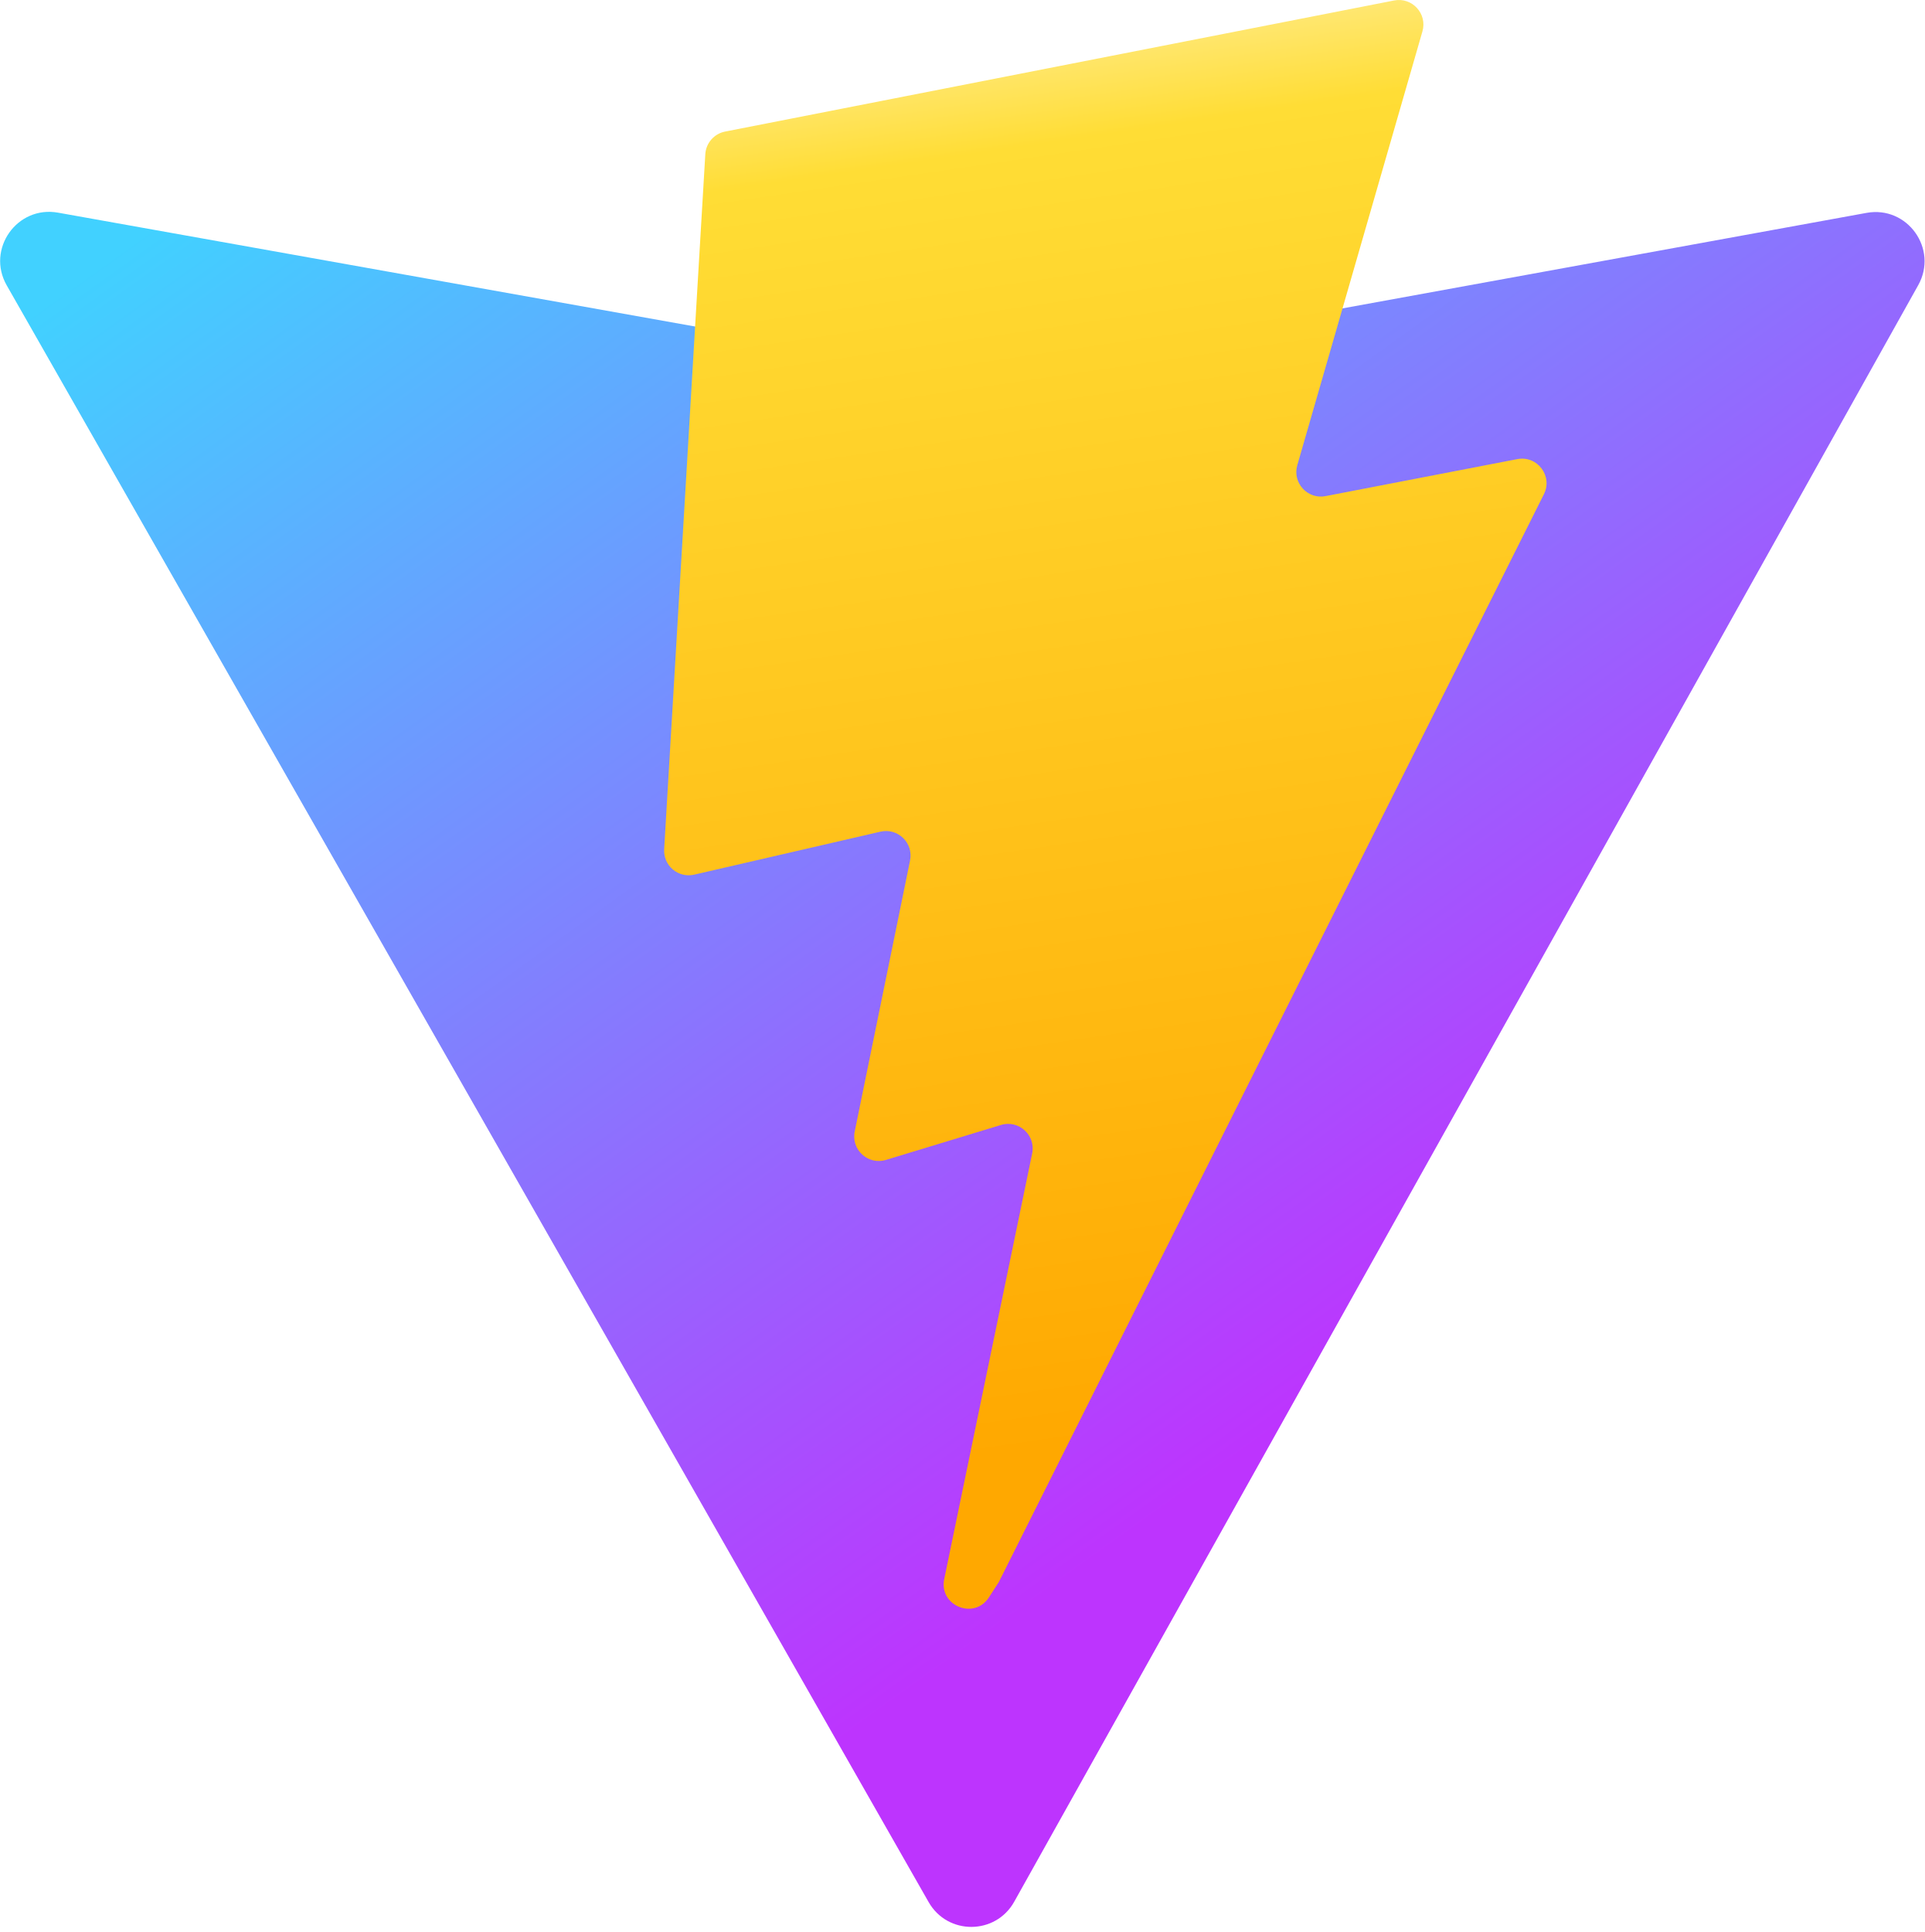
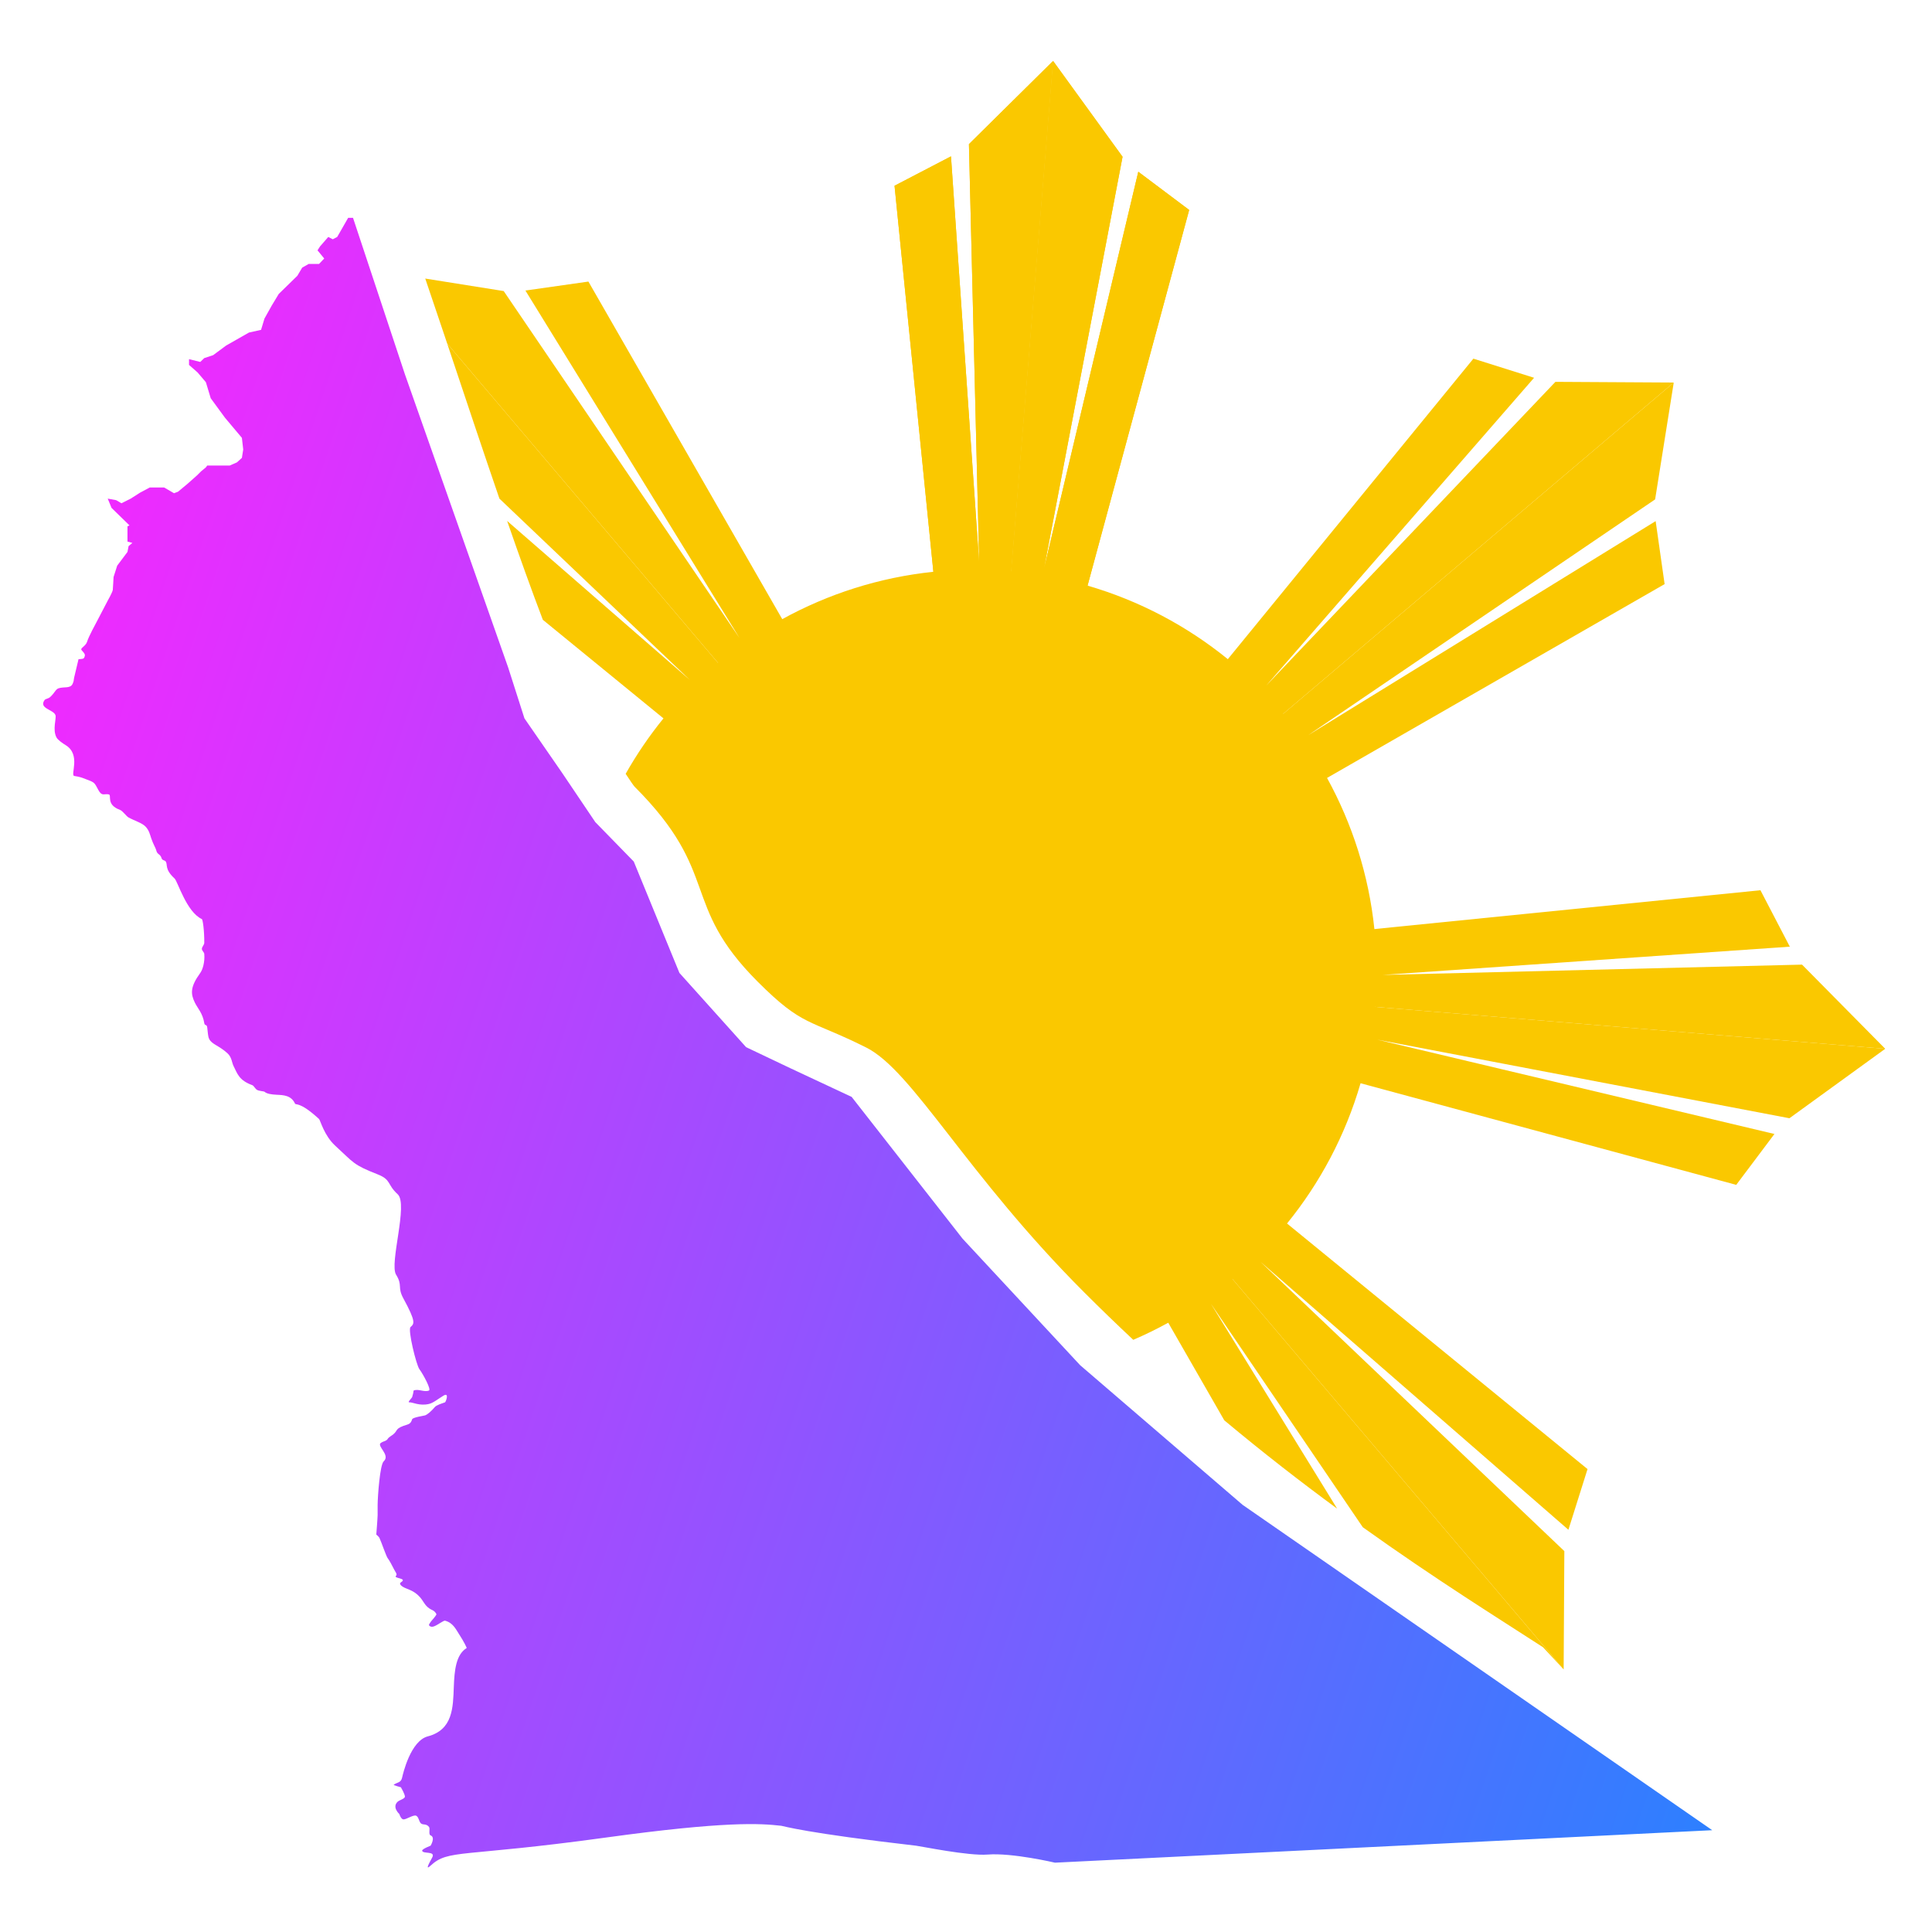
- <svg xmlns="http://www.w3.org/2000/svg" aria-hidden="true" role="img" class="iconify iconify--logos" width="31.88" height="32" preserveAspectRatio="xMidYMid meet" viewBox="0 0 256 257">
+ <svg xmlns="http://www.w3.org/2000/svg" width="100%" height="100%" viewBox="0 0 497 497" version="1.1" xml:space="preserve" style="fill-rule:evenodd;clip-rule:evenodd;stroke-linejoin:round;stroke-miterlimit:2;">
+   <g transform="matrix(1,0,0,1,-1596.822,-1097.351)">
+     <g transform="matrix(1,0,0,1,732.4495,0)">
+       <g transform="matrix(1.584,0,0,1.2375,131.4042,-192.4123)">
+         <rect x="462.733" y="1042.233" width="313.171" height="400.859" style="fill:rgb(0,198,255);fill-opacity:0;" />
+       </g>
+       <g transform="matrix(0.313394,0,0,0.313394,821.3437,1174.399)">
+         <g transform="matrix(2.526772,0.207572,-0.207572,2.526772,568.0382,395.5561)">
+           <g transform="matrix(1,0,0,1,-459.114,-436.6974)">
+             <path d="M610.503,190.22L635.455,219.293L621.02,354.338L640.928,223.71L658.359,234.689L632.311,376.066L630.437,372.459L630.437,382.858L610.503,382.858L610.503,190.22Z" style="fill:rgb(250,200,0);" />
+           </g>
+           <g transform="matrix(-1,-0,0,1,761.8913,-436.6974)">
+             <path d="M610.503,190.22L635.455,219.293L621.02,354.338L640.928,223.71L658.359,234.689L632.311,376.066L630.437,372.459L630.437,382.858L610.503,382.858L610.503,190.22Z" style="fill:rgb(250,200,0);" />
+           </g>
+           <g transform="matrix(41328.841,0,0,103399.841,-25231224.711,-19668973.891)">
+             <path d="M610.503,190.22L610.503,190.222L610.503,190.222L610.503,190.22Z" style="fill:rgb(250,200,0);" />
+           </g>
+           <g transform="matrix(1,0,0,1,-459.114,-436.6974)">
+             <path d="M610.503,190.22L635.455,219.293L621.02,354.338L640.928,223.71L658.359,234.689L632.311,376.066L630.437,372.459L630.437,382.858L610.503,382.858L610.503,190.22Z" style="fill:rgb(250,200,0);" />
+           </g>
+           <g transform="matrix(-1,-0,0,1,761.8913,-436.6974)">
+             <path d="M610.503,190.22L635.455,219.293L621.02,354.338L640.928,223.71L658.359,234.689L632.311,376.066L630.437,372.459L630.437,382.858L610.503,382.858L610.503,190.22Z" style="fill:rgb(250,200,0);" />
+           </g>
+           <g transform="matrix(41328.841,0,0,103399.841,-25231224.711,-19668973.891)">
+             <path d="M610.503,190.22L610.503,190.222L610.503,190.222L610.503,190.22Z" style="fill:rgb(250,200,0);" />
+           </g>
+           <g transform="matrix(0,1,-1,0,636.3043,-560.2844)">
+             <path d="M610.503,190.22L635.455,219.293L621.02,354.338L640.928,223.71L658.359,234.689L632.311,376.066L630.437,372.459L630.437,382.858L610.503,382.858L610.503,190.22Z" style="fill:rgb(250,200,0);" />
+           </g>
+           <g transform="matrix(-0,-1,-1,0,636.3043,660.7209)">
+             <path d="M610.503,190.22L635.455,219.293L621.02,354.338L640.928,223.71L658.359,234.689L632.311,376.066L630.437,372.459L630.437,382.858L610.503,382.858L610.503,190.22Z" style="fill:rgb(250,200,0);" />
+           </g>
+           <g transform="matrix(0,41328.841,-103399.841,0,19669173.498,-25231325.882)">
+             <path d="M610.503,190.22L610.503,190.222L610.503,190.222L610.503,190.22Z" style="fill:rgb(250,200,0);" />
+           </g>
+           <g transform="matrix(0.707107,-0.707107,0.707107,0.707107,-624.1891,136.6075)">
+             <path d="M618.703,199.774L635.455,219.293L621.02,354.338L640.928,223.71L658.359,234.689L632.311,376.066L630.437,372.459L630.437,382.858L610.503,382.858L610.503,220.43C610.913,219.403 611.321,218.383 611.725,217.371C614.199,211.175 616.55,205.26 618.703,199.774Z" style="fill:rgb(250,200,0);" />
+           </g>
+           <g transform="matrix(-0.707107,0.707107,0.707107,0.707107,239.1921,-726.7737)">
+             <path d="M644.73,308.659C641.333,299.021 637.241,288.133 632.843,276.763L621.02,354.338L630.073,269.642C624.154,254.493 617.847,238.787 612.035,224.261C611.52,222.974 611.009,221.697 610.503,220.43L610.503,382.858L630.437,382.858L630.437,372.459L632.311,376.066L644.73,308.659Z" style="fill:rgb(250,200,0);" />
+           </g>
+           <g transform="matrix(29223.903,-29223.903,73114.729,73114.729,-31749225.663,3933226.031)">
+             <path d="M610.503,190.222L610.503,190.22C610.503,190.22 610.503,190.22 610.503,190.22L610.503,190.222L610.503,190.222Z" style="fill:rgb(250,200,0);" />
+           </g>
+           <g transform="matrix(0.707107,0.707107,-0.707107,0.707107,62.99944,-725.3595)">
+             <path d="M610.503,190.22L635.455,219.293L621.02,354.338L640.928,223.71L658.359,234.689L632.311,376.066L630.437,372.459L630.437,382.858L610.503,382.858L610.503,190.22Z" style="fill:rgb(250,200,0);" />
+           </g>
+           <g transform="matrix(-0.707107,-0.707107,-0.707107,0.707107,926.3806,138.0217)">
+             <path d="M610.503,190.22L635.455,219.293L621.02,354.338L640.928,223.71L658.359,234.689L632.311,376.066L630.437,372.459L630.437,382.858L610.503,382.858L610.503,190.22Z" style="fill:rgb(250,200,0);" />
+           </g>
+           <g transform="matrix(29223.903,29223.903,-73114.729,73114.729,-3933026.424,-31749326.833)">
+             <path d="M610.503,190.22L610.503,190.222L610.503,190.222L610.503,190.22Z" style="fill:rgb(250,200,0);" />
+           </g>
+           <g transform="matrix(-0.707107,0.707107,-0.707107,-0.707107,924.9664,-38.17098)">
+             <path d="M630.437,382.858L610.503,382.858L610.503,190.22L610.944,200.02C615.845,216.316 623.183,239.082 630.313,267.396L621.02,354.338L632.753,277.349C636.083,291.322 639.299,306.508 642.123,322.812L632.311,376.066L630.437,372.459L630.437,382.858Z" style="fill:rgb(250,200,0);" />
+           </g>
+           <g transform="matrix(0.707107,-0.707107,-0.707107,-0.707107,61.58523,825.2102)">
+             <path d="M610.503,190.22L635.455,219.293L621.02,354.338L640.928,223.71L658.359,234.689L632.311,376.066L630.437,372.459L630.437,382.858L610.503,382.858L610.503,190.22Z" style="fill:rgb(250,200,0);" />
+           </g>
+           <g transform="matrix(-29223.903,29223.903,-73114.729,-73114.729,31749526.44,-3933127.594)">
+             <path d="M610.503,190.22L610.503,190.222L610.503,190.222L610.503,190.22Z" style="fill:rgb(250,200,0);" />
+           </g>
+           <g transform="matrix(1.89976,0,0,1.89976,-1011.435,-875.0586)">
+             <path d="M678.577,500.222C676.731,509.284 673.092,517.696 668.045,525.072C666.283,527.648 664.349,530.097 662.261,532.404C661.38,533.376 660.472,534.322 659.538,535.242C658.603,536.163 657.642,537.057 656.655,537.924C654.323,539.972 651.85,541.864 649.254,543.583C647.413,544.802 645.51,545.935 643.55,546.975C640.573,544.613 637.571,542.154 634.551,539.593C612.83,521.17 602.363,504.363 594.094,501.044C583.908,496.955 583.124,498.476 574.76,491.383C560.402,479.205 567.113,473.539 551.141,459.991C550.95,459.83 550.298,459.022 549.436,457.918C551.044,454.436 552.935,451.111 555.082,447.974C556.844,445.398 558.778,442.949 560.867,440.643C561.747,439.671 562.655,438.724 563.589,437.804C564.524,436.883 565.486,435.989 566.472,435.122C568.804,433.074 571.277,431.183 573.873,429.463C581.319,424.533 589.783,421.02 598.881,419.311C601.908,418.742 605.005,418.373 608.158,418.218C609.287,418.163 610.422,418.135 611.564,418.135C611.739,418.135 611.915,418.135 612.09,418.137C613.411,418.147 614.722,418.194 616.024,418.278C619.166,418.481 622.25,418.896 625.263,419.51C634.324,421.355 642.737,424.995 650.113,430.041C652.689,431.803 655.138,433.737 657.444,435.826C658.416,436.706 659.363,437.614 660.283,438.548C661.204,439.483 662.098,440.445 662.964,441.432C665.012,443.764 666.904,446.236 668.624,448.833C673.554,456.278 677.067,464.743 678.776,473.84C679.345,476.867 679.713,479.965 679.868,483.118C679.924,484.246 679.952,485.381 679.952,486.523C679.952,486.699 679.951,486.874 679.95,487.049C679.94,488.37 679.892,489.682 679.808,490.984C679.606,494.125 679.191,497.21 678.577,500.222Z" style="fill:rgb(250,200,0);" />
+           </g>
+         </g>
+         <g transform="matrix(0.658771,0,0,0.605583,-583.7075,-124.2649)">
+           <path d="M3227.967,2279.983L2642.813,1839L2440.35,1649.687L2293.916,1478.27L2155.637,1286L2079,1247L2024.132,1218.61L1941.063,1118L1884.16,967L1836.257,913.593L1795,847L1747.947,772.947L1727.637,703.921L1599,306.541L1534.336,94.491L1528.28,94.491L1514.639,120.402L1509.115,123.57L1503.521,120.402L1493.203,133.26L1490.095,138.55L1498.465,149.616L1492,157L1479.072,157L1471,162L1465,173L1441.813,197.636L1433.014,213.487L1424,231.041L1419.768,246.314L1404.694,249.97L1376.275,267.557L1360,280.664C1359.84,280.824 1349,284.593 1349,284.593L1344,289.827L1330,286.04L1330,293.869L1340.66,304.061L1351,317.279L1357.025,339L1374.711,365.322L1395.882,392.713L1397.518,408.487L1395.882,419.846L1389.621,426.004L1380.686,430.245L1352.653,430.245L1351,432.724L1345,438.125L1339.945,443.587L1328.237,454.912L1316.244,465.759L1311.295,467.77L1299,460L1281.016,460L1269,467L1257.346,475.089L1245.77,481.4L1239.282,477.199L1228.702,475.089L1233.445,487.659L1255.821,511.374L1253.306,512.669L1253.306,533.325L1259.421,535.13L1254.703,539.462L1253.306,547.356L1240.501,565.942L1235.974,581.387C1235.974,581.387 1235.146,598.343 1235,599C1234.086,603.114 1228.702,613.361 1228.702,613.361L1214,644C1214,644 1205.143,661.499 1203,669C1201.437,674.47 1196.087,676.694 1195.689,679.263C1195.452,680.797 1200.936,684.74 1200.207,687.909C1199.995,688.827 1199.664,691.018 1198.35,691.816C1197.035,692.614 1192.322,692.698 1192.322,692.698C1192.322,692.698 1187.901,712.947 1187,717C1185.958,721.688 1186.961,721.097 1185,726C1182.254,732.866 1174.24,729.771 1167.578,732.134C1163.702,733.51 1162.906,738.094 1157,744C1154.622,746.378 1151.166,746.345 1150.026,748.087C1142.393,759.746 1161.262,760.843 1163.621,768.706C1164.913,773.012 1159.679,788.186 1164.831,798.74C1166.576,802.316 1172.409,806.642 1176.294,809.232C1195.721,822.183 1181.688,850.034 1187,851C1195.476,852.541 1194.855,852.742 1203,856C1212.829,859.932 1212.277,860.555 1217,870C1221.608,879.216 1224.045,874.626 1230,876C1234.105,876.947 1226.032,889.813 1244,897C1247.352,898.341 1251.845,905.619 1254.703,907.317C1262.104,911.714 1271.473,914.645 1275.869,919.683C1280.249,924.702 1281.393,930.622 1282.917,935.531C1285.401,943.533 1288.531,948.934 1288.975,951.154C1290.446,958.513 1293.883,955.589 1296,963C1296.718,965.515 1299.912,965.164 1301,967C1303.667,971.5 1299.336,977.336 1312,990C1315.885,993.885 1326.873,1035.436 1346,1045C1347.137,1045.569 1349.117,1060.58 1349,1077.223C1348.981,1079.907 1345.957,1082.707 1346,1085.418C1346.036,1087.719 1348.829,1089.939 1349,1092.192C1349.844,1103.284 1347.057,1113.414 1344,1118C1331.253,1137.121 1331.936,1146.391 1337.374,1158.48C1340.575,1165.596 1347.104,1172.729 1349,1186C1349.582,1190.075 1352.082,1187.122 1352.653,1191.685C1353.577,1199.078 1353.458,1203.574 1355,1207.226C1358.222,1214.861 1367.112,1216.112 1378,1227C1383.309,1232.309 1383.305,1239.456 1385.391,1243.986C1390.421,1254.916 1392.27,1263.494 1408.825,1270.116C1410.871,1270.934 1412.39,1275.142 1414.919,1276.623C1417.448,1278.103 1423.405,1278.405 1424,1279C1426.881,1281.881 1432.715,1282.779 1439.443,1283.129C1447.754,1283.563 1457.245,1283.904 1462,1295C1463.154,1297.693 1467.603,1291.603 1492,1316C1493.59,1317.59 1498.326,1338.326 1512,1352C1535.824,1375.824 1534.316,1377.85 1565,1391C1582.269,1398.401 1576.404,1404.404 1590,1418C1603.385,1431.385 1579.357,1511.875 1588,1527C1596.441,1541.772 1589.359,1543.717 1597,1559C1613.23,1591.459 1610.592,1593.408 1606,1598C1602.384,1601.616 1613.134,1649.201 1617,1655C1622.243,1662.865 1631.903,1682.625 1629,1684C1623.276,1686.711 1615.724,1681.289 1610,1684C1609.333,1684.316 1610.354,1684.762 1608,1693C1607.664,1694.177 1601.757,1700.135 1604.38,1700C1608.854,1699.771 1617.173,1705.269 1629,1702.204C1634.358,1700.815 1639.623,1695.918 1647,1691C1654.793,1685.805 1649.874,1699.65 1649,1700C1645.087,1701.565 1638.413,1703.671 1636.25,1706.464C1631.686,1712.359 1627.059,1716.49 1624.168,1717.694C1623.093,1718.142 1608.755,1720.359 1608,1723C1605.967,1730.114 1603.343,1729.463 1597,1732C1585.409,1736.636 1591.358,1739.201 1581,1746.106C1577.391,1748.512 1577.947,1749.941 1576,1751.384C1574,1752.867 1571.368,1753.158 1569,1755C1563.394,1759.36 1581.313,1771.243 1572.557,1780C1567.896,1784.66 1565.136,1826.769 1565,1839C1564.926,1845.673 1565.066,1846.741 1565,1853C1564.952,1857.517 1563.333,1879.267 1563.333,1879.267C1563.333,1879.267 1566.441,1881.96 1567.256,1883.778C1569.7,1889.234 1575.995,1909.995 1578,1912C1579.004,1913.004 1584.097,1923.186 1585.763,1927.019C1586.865,1929.553 1589.862,1933.138 1588,1935C1583.961,1939.039 1603.014,1937.991 1594,1944C1591.157,1945.895 1594.356,1949.527 1600.287,1952.115C1604.971,1954.16 1609.903,1956.006 1615.378,1961.481C1623.24,1969.343 1622.774,1976.438 1633,1981.551C1635.117,1982.61 1636.706,1983.941 1638.226,1987.013C1638.589,1987.746 1636.196,1991.207 1633,1995.083C1630.564,1998.038 1628.622,2001.618 1629,2002.154C1629.751,2003.216 1631.505,2005.342 1635.642,2003.529C1640.228,2001.519 1647.274,1995.507 1649,1996C1658.995,1998.856 1662.439,2007.589 1666.451,2014.239C1672.588,2024.41 1676.159,2032.894 1676,2033C1662.555,2041.963 1660.684,2063.305 1659.928,2085.706C1658.976,2113.946 1658.742,2143.869 1627.515,2152.791C1606.091,2158.912 1596.557,2203.458 1595.504,2208.723C1594.05,2215.997 1589.445,2214.821 1585,2218.377C1584.279,2218.954 1594,2221.794 1594,2221.794C1594,2221.794 1599,2231.037 1599,2234.404C1599,2237.436 1592.215,2239.096 1590,2241.311C1582.54,2248.771 1592,2258 1592,2258C1592,2258 1594.06,2265.004 1597,2265.335C1600.504,2265.73 1609.691,2258.592 1613.024,2260.37C1616.358,2262.147 1616.337,2268.246 1619,2270.766C1621.663,2273.286 1625.496,2270.703 1629,2275.491C1630.787,2277.932 1627.992,2285.711 1631,2287C1637.366,2289.728 1631,2301 1631,2301C1631,2301 1620.362,2305.364 1620.515,2307.659C1620.848,2312.659 1637.702,2307.597 1633,2317C1628.694,2325.612 1624.109,2334.891 1631,2328C1653.57,2305.43 1668.23,2317.116 1849,2290C1998.28,2267.608 2041.975,2270.747 2068,2274C2070.061,2274.258 2098.455,2283.807 2236,2301C2241.887,2301.736 2301.364,2315.055 2325,2313C2355.608,2310.338 2409,2324 2409,2324L3227.967,2279.983Z" style="fill:url(#_Linear1);" />
+         </g>
+       </g>
+     </g>
+   </g>
  <defs>
-     <linearGradient id="IconifyId1813088fe1fbc01fb466" x1="-.828%" x2="57.636%" y1="7.652%" y2="78.411%">
-       <stop offset="0%" stop-color="#41D1FF" />
-       <stop offset="100%" stop-color="#BD34FE" />
-     </linearGradient>
-     <linearGradient id="IconifyId1813088fe1fbc01fb467" x1="43.376%" x2="50.316%" y1="2.242%" y2="89.03%">
-       <stop offset="0%" stop-color="#FFEA83" />
-       <stop offset="8.333%" stop-color="#FFDD35" />
-       <stop offset="100%" stop-color="#FFA800" />
+     <linearGradient id="_Linear1" x1="0" y1="0" x2="1" y2="0" gradientUnits="userSpaceOnUse" gradientTransform="matrix(2663.914,1005.39,-924.215,2897.888,972.1534,691.6155)">
+       <stop offset="0" style="stop-color:rgb(255,35,255);stop-opacity:1" />
+       <stop offset="1" style="stop-color:rgb(26,136,255);stop-opacity:1" />
    </linearGradient>
  </defs>
-   <path fill="url(#IconifyId1813088fe1fbc01fb466)" d="M255.153 37.938L134.897 252.976c-2.483 4.44-8.862 4.466-11.382.048L.875 37.958c-2.746-4.814 1.371-10.646 6.827-9.67l120.385 21.517a6.537 6.537 0 0 0 2.322-.004l117.867-21.483c5.438-.991 9.574 4.796 6.877 9.62Z" />
-   <path fill="url(#IconifyId1813088fe1fbc01fb467)" d="M185.432.063L96.44 17.501a3.268 3.268 0 0 0-2.634 3.014l-5.474 92.456a3.268 3.268 0 0 0 3.997 3.378l24.777-5.718c2.318-.535 4.413 1.507 3.936 3.838l-7.361 36.047c-.495 2.426 1.782 4.5 4.151 3.78l15.304-4.649c2.372-.72 4.652 1.36 4.15 3.788l-11.698 56.621c-.732 3.542 3.979 5.473 5.943 2.437l1.313-2.028l72.516-144.72c1.215-2.423-.88-5.186-3.54-4.672l-25.505 4.922c-2.396.462-4.435-1.77-3.759-4.114l16.646-57.705c.677-2.35-1.37-4.583-3.769-4.113Z" />
</svg>
